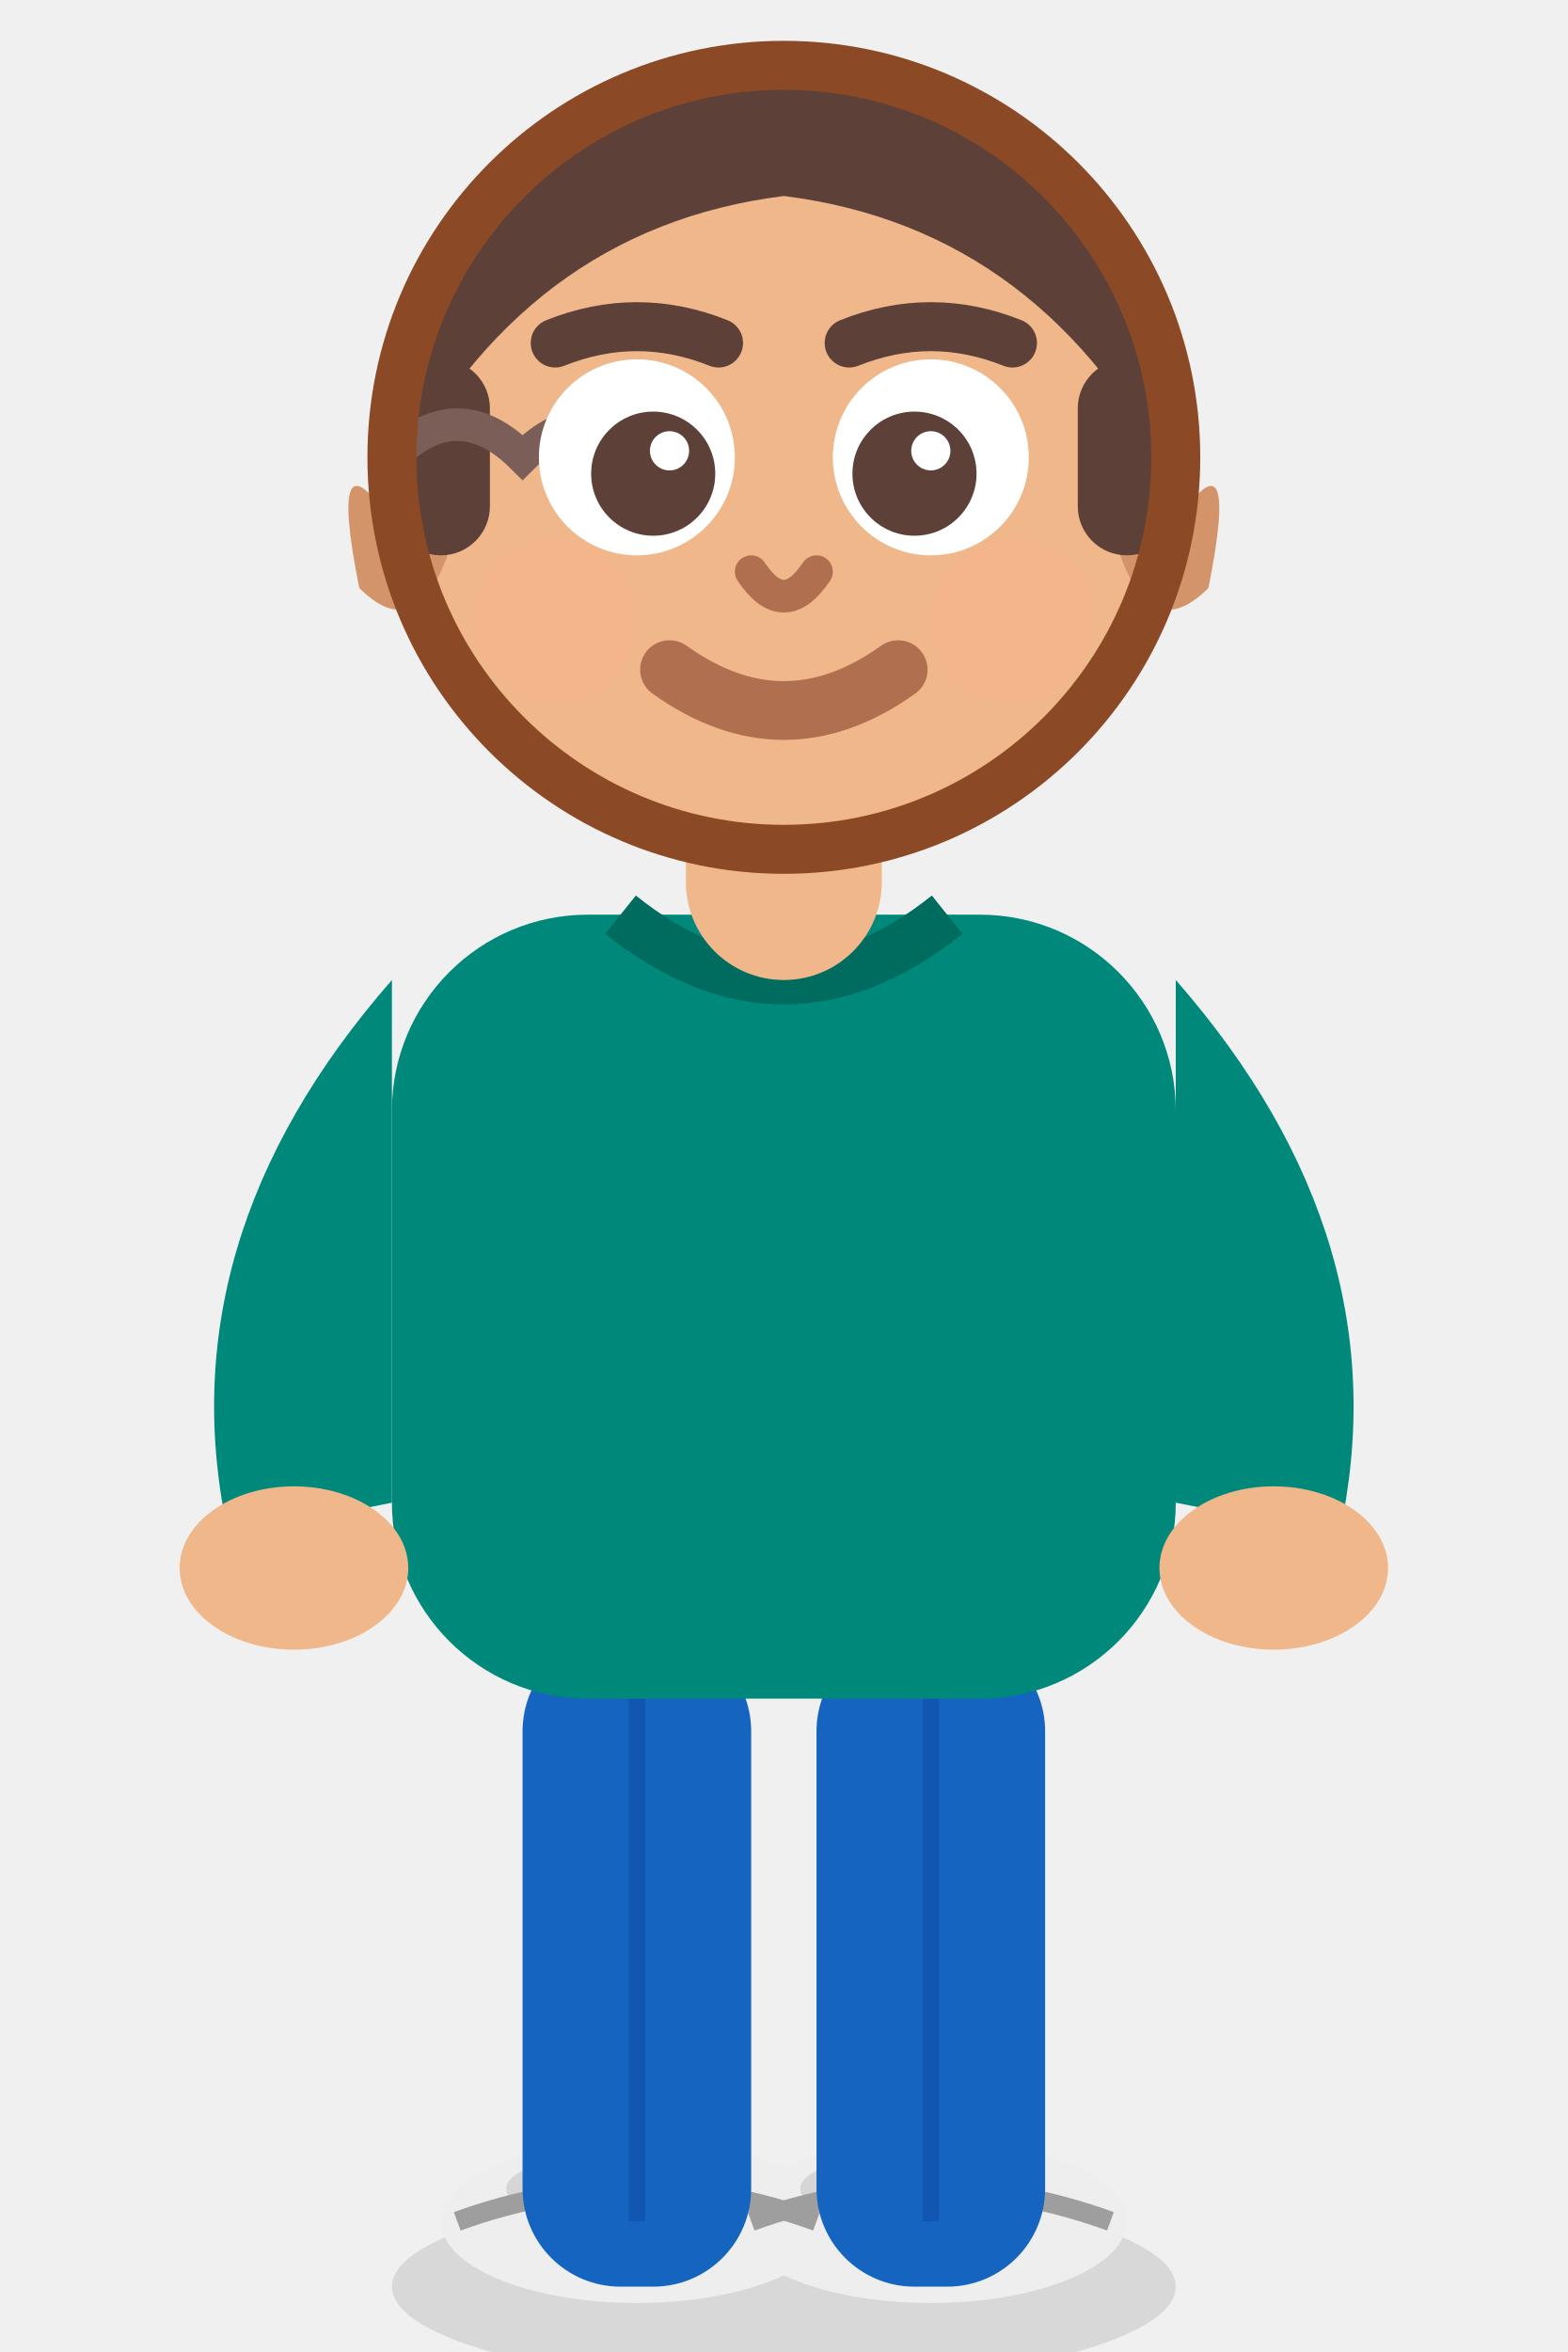
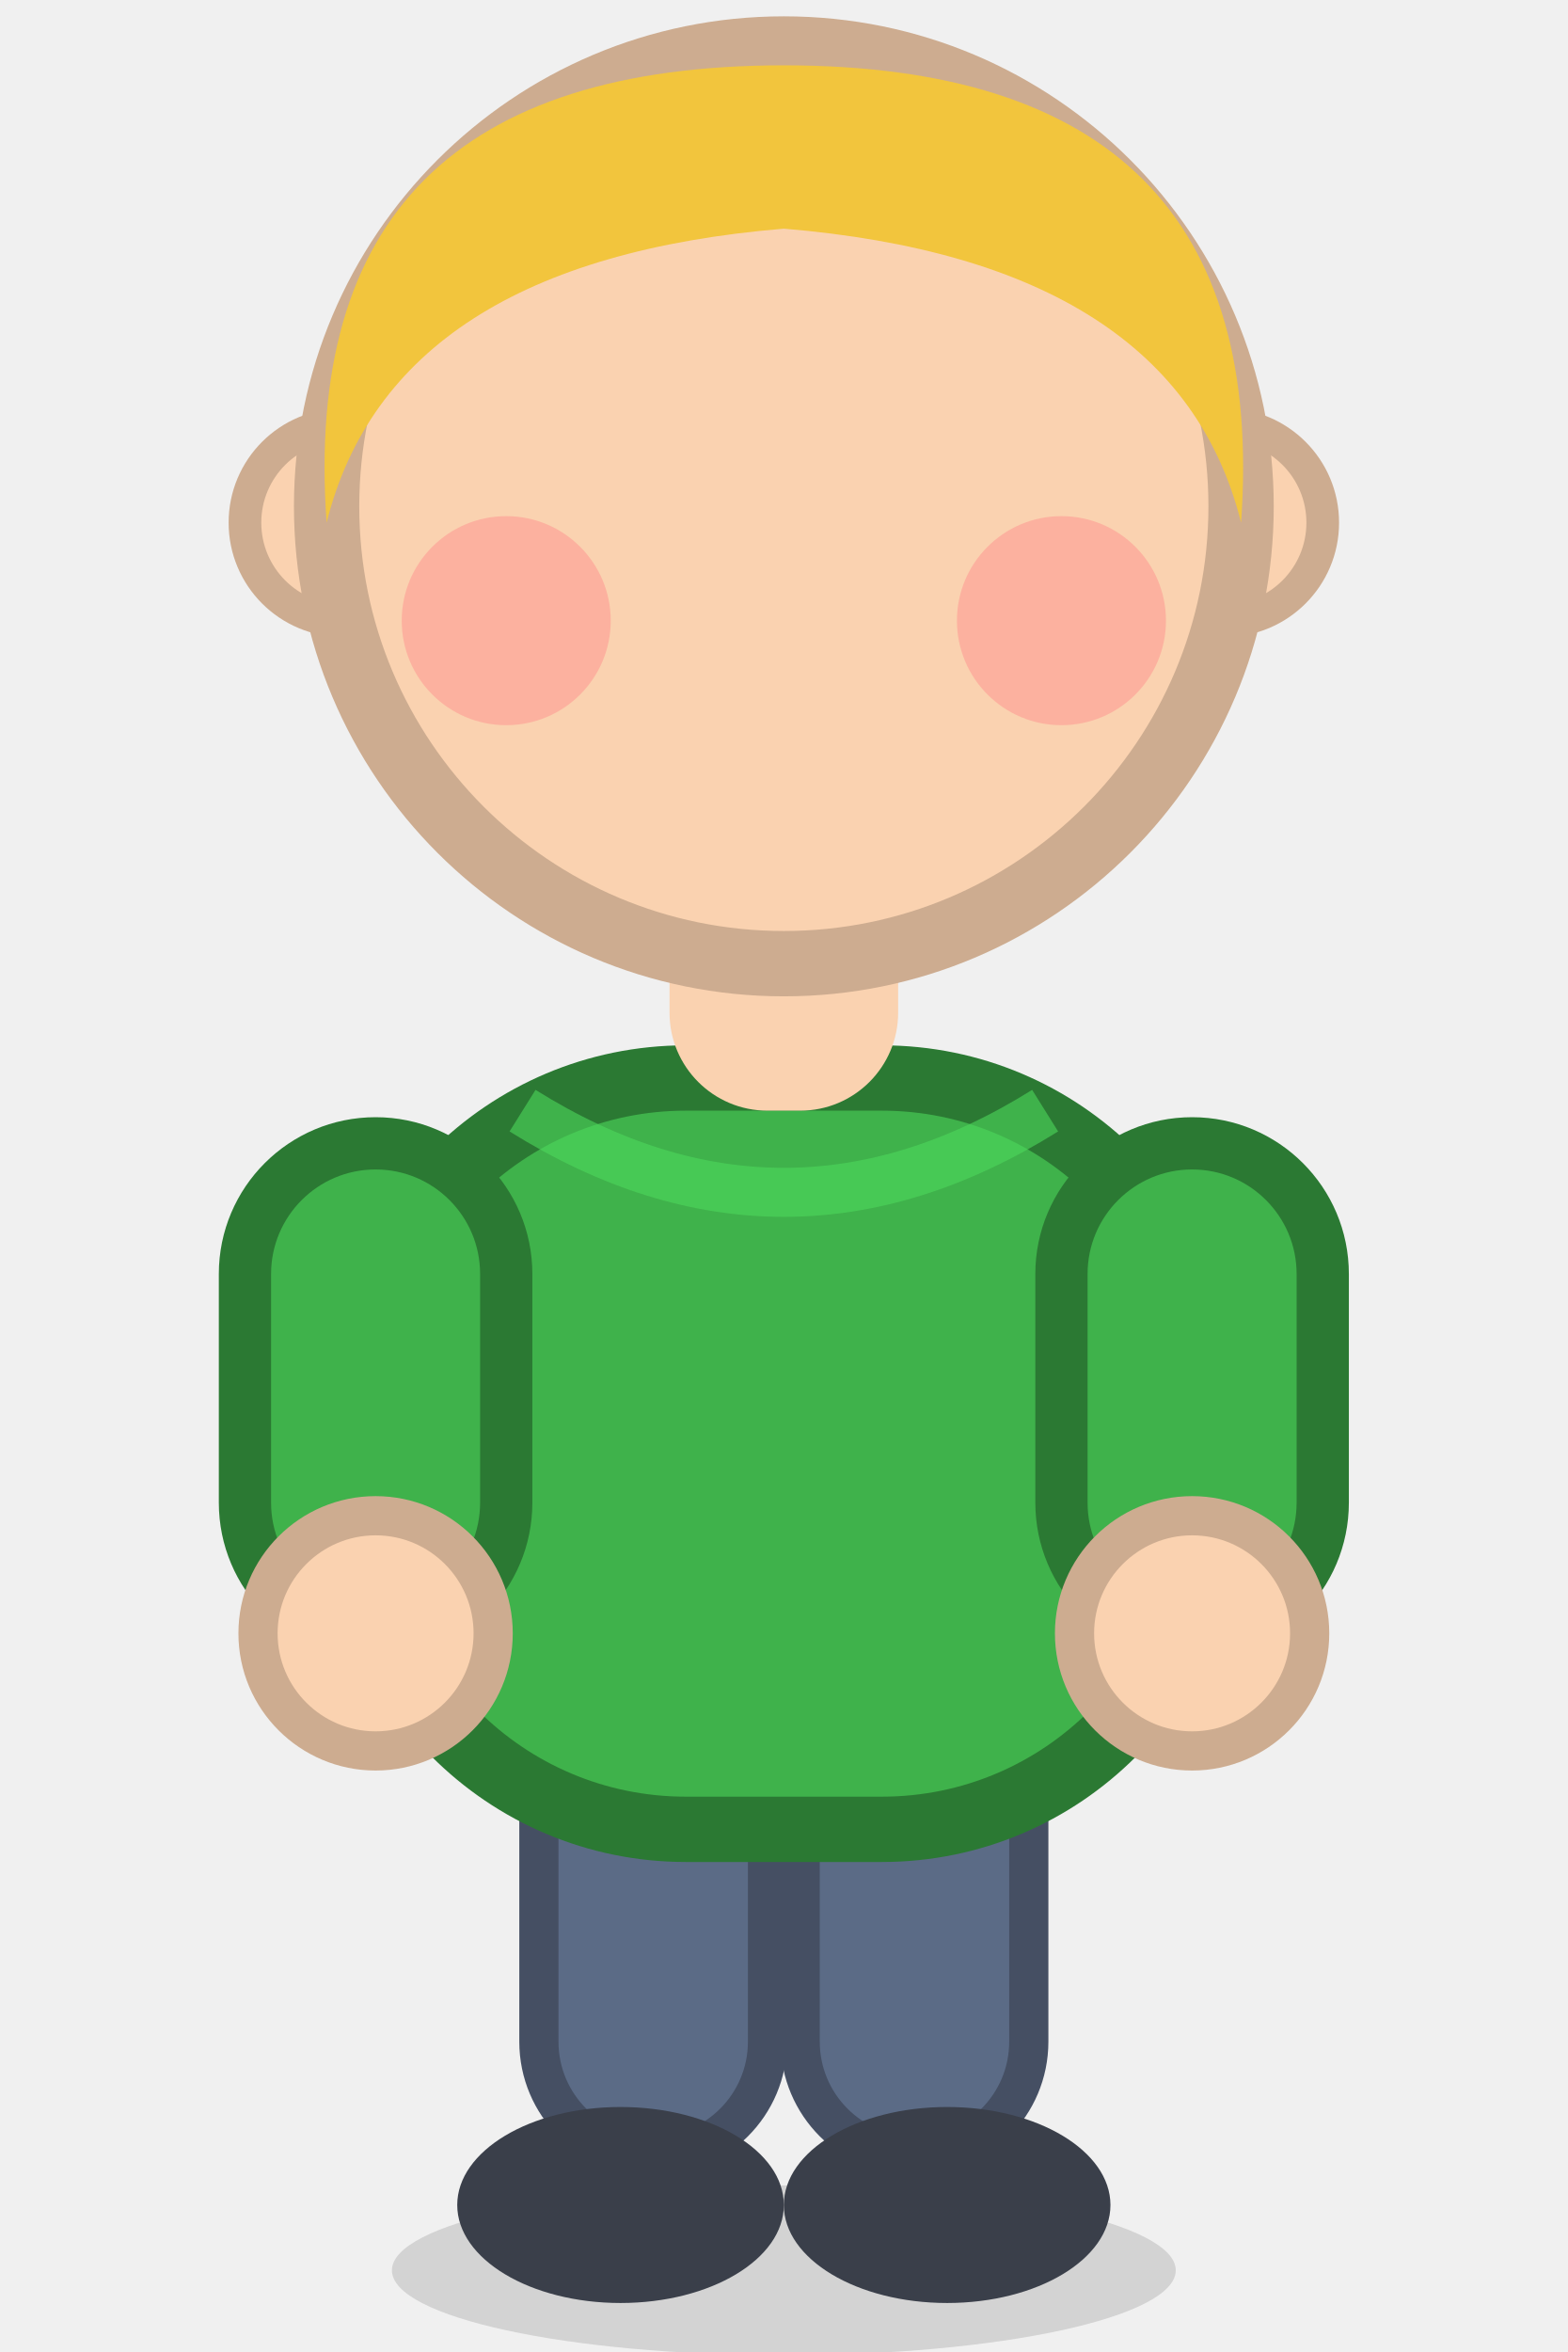
<svg xmlns="http://www.w3.org/2000/svg" viewBox="0 0 48 72">
-   <ellipse cx="24" cy="70" rx="12" ry="3" fill="#0000001A" />
-   <ellipse cx="19.5" cy="68" rx="6" ry="2.5" fill="#EEEEEE" />
-   <ellipse cx="28.5" cy="68" rx="6" ry="2.5" fill="#EEEEEE" />
-   <ellipse cx="18.5" cy="67" rx="3" ry="1" fill="#BDBDBD" opacity="0.5" />
-   <ellipse cx="27.5" cy="67" rx="3" ry="1" fill="#BDBDBD" opacity="0.5" />
-   <path d="M14 68 Q19.5 66 25 68" fill="none" stroke="#9E9E9E" stroke-width="0.6" />
-   <path d="M23 68 Q28.5 66 34 68" fill="none" stroke="#9E9E9E" stroke-width="0.6" />
-   <rect x="16" y="50" width="7" height="20" rx="3" fill="#1565C0" />
-   <rect x="25" y="50" width="7" height="20" rx="3" fill="#1565C0" />
-   <path d="M19.5 52 L19.5 68" stroke="#0D47A1" stroke-width="0.5" opacity="0.5" />
-   <path d="M28.5 52 L28.5 68" stroke="#0D47A1" stroke-width="0.5" opacity="0.5" />
-   <rect x="12" y="28" width="24" height="24" rx="6" fill="#00897B" />
-   <path d="M19 28 Q24 32 29 28" fill="none" stroke="#006B5F" stroke-width="1.5" />
-   <path d="M12 30 Q5 38 7 47 L12 46 L12 30 Z" fill="#00897B" />
-   <ellipse cx="9" cy="48" rx="3.5" ry="2.5" fill="#F0B88A" />
-   <path d="M36 30 Q43 38 41 47 L36 46 L36 30 Z" fill="#00897B" />
-   <ellipse cx="39" cy="48" rx="3.5" ry="2.5" fill="#F0B88A" />
-   <rect x="21" y="22" width="6" height="8" rx="3" fill="#F0B88A" />
-   <circle cx="24" cy="14" r="12" fill="#F0B88A" />
-   <path d="M12 16 Q10 13 11 18 Q13 20 14 16 Z" fill="#D4946A" />
-   <path d="M36 16 Q38 13 37 18 Q35 20 34 16 Z" fill="#D4946A" />
-   <path d="M12 11 Q14 3 24 2 Q34 3 36 11 L36 15 Q32 7 24 6 Q16 7 12 15 Z" fill="#5D4037" />
-   <rect x="12" y="11" width="3" height="6" rx="1.5" fill="#5D4037" />
-   <rect x="33" y="11" width="3" height="6" rx="1.5" fill="#5D4037" />
-   <path d="M12 14 Q14 12 16 14 Q18 12 20 14" fill="none" stroke="#7B5E57" stroke-width="1" />
-   <circle cx="19.5" cy="14" r="3" fill="white" />
-   <circle cx="20" cy="14.5" r="1.9" fill="#5D4037" />
-   <circle cx="20.5" cy="13.8" r="0.6" fill="white" />
-   <circle cx="28.5" cy="14" r="3" fill="white" />
-   <circle cx="28" cy="14.5" r="1.9" fill="#5D4037" />
-   <circle cx="28.5" cy="13.8" r="0.6" fill="white" />
-   <path d="M17 10.5 Q19.5 9.5 22 10.5" stroke="#5D4037" stroke-width="1.5" fill="none" stroke-linecap="round" />
-   <path d="M26 10.5 Q28.5 9.5 31 10.5" stroke="#5D4037" stroke-width="1.5" fill="none" stroke-linecap="round" />
-   <path d="M23 17.5 Q24 19 25 17.5" stroke="#B07050" stroke-width="1" fill="none" stroke-linecap="round" />
-   <path d="M20.5 20.5 Q24 23 27.5 20.5" stroke="#B07050" stroke-width="1.8" fill="none" stroke-linecap="round" />
-   <circle cx="17" cy="19" r="2.5" fill="#FFB08A" opacity="0.3" />
-   <circle cx="31" cy="19" r="2.5" fill="#FFB08A" opacity="0.3" />
-   <circle cx="24" cy="14" r="12" fill="none" stroke="#8B4A25" stroke-width="1.5" />
+   <ellipse cx="24" cy="69.5" rx="12" ry="2.6" fill="#0000001f" />
+   <rect x="16.5" y="50" width="7" height="16" rx="3.5" fill="#5B6B86" stroke="#454f63" stroke-width="1.2" />
+   <rect x="24.5" y="50" width="7" height="16" rx="3.5" fill="#5B6B86" stroke="#454f63" stroke-width="1.2" />
+   <ellipse cx="19" cy="67.5" rx="5" ry="3" fill="#3a3f4a" />
+   <ellipse cx="29" cy="67.5" rx="5" ry="3" fill="#3a3f4a" />
+   <rect x="11" y="33" width="26" height="23" rx="10" fill="#3fb24b" stroke="#2b7933" stroke-width="2" />
+   <path d="M16 34 Q24 39 32 34" fill="none" stroke="#4dd95c" stroke-width="1.5" opacity="0.6" />
+   <rect x="7.5" y="35" width="8" height="15" rx="4" fill="#3fb24b" stroke="#2b7933" stroke-width="1.6" />
+   <rect x="32.5" y="35" width="8" height="15" rx="4" fill="#3fb24b" stroke="#2b7933" stroke-width="1.6" />
+   <circle cx="11.5" cy="50" r="3.6" fill="#fad2b0" stroke="#cdac90" stroke-width="1.2" />
+   <circle cx="36.5" cy="50" r="3.6" fill="#fad2b0" stroke="#cdac90" stroke-width="1.2" />
+   <rect x="20.5" y="27" width="7" height="7" rx="3" fill="#fad2b0" />
+   <circle cx="10.5" cy="16" r="3" fill="#fad2b0" stroke="#cdac90" stroke-width="1" />
+   <circle cx="37.5" cy="16" r="3" fill="#fad2b0" stroke="#cdac90" stroke-width="1" />
+   <circle cx="24" cy="15.5" r="14" fill="#fad2b0" stroke="#cdac90" stroke-width="2" />
+   <path d="M10 16 Q9 2 24 2 Q39 2 38 16 Q36 8 24 7 Q12 8 10 16 Z" fill="#f2c53d" />
+   <circle cx="15.5" cy="19" r="3.2" fill="#FF8A8A" opacity="0.45" />
+   <circle cx="32.5" cy="19" r="3.2" fill="#FF8A8A" opacity="0.45" />
</svg>
